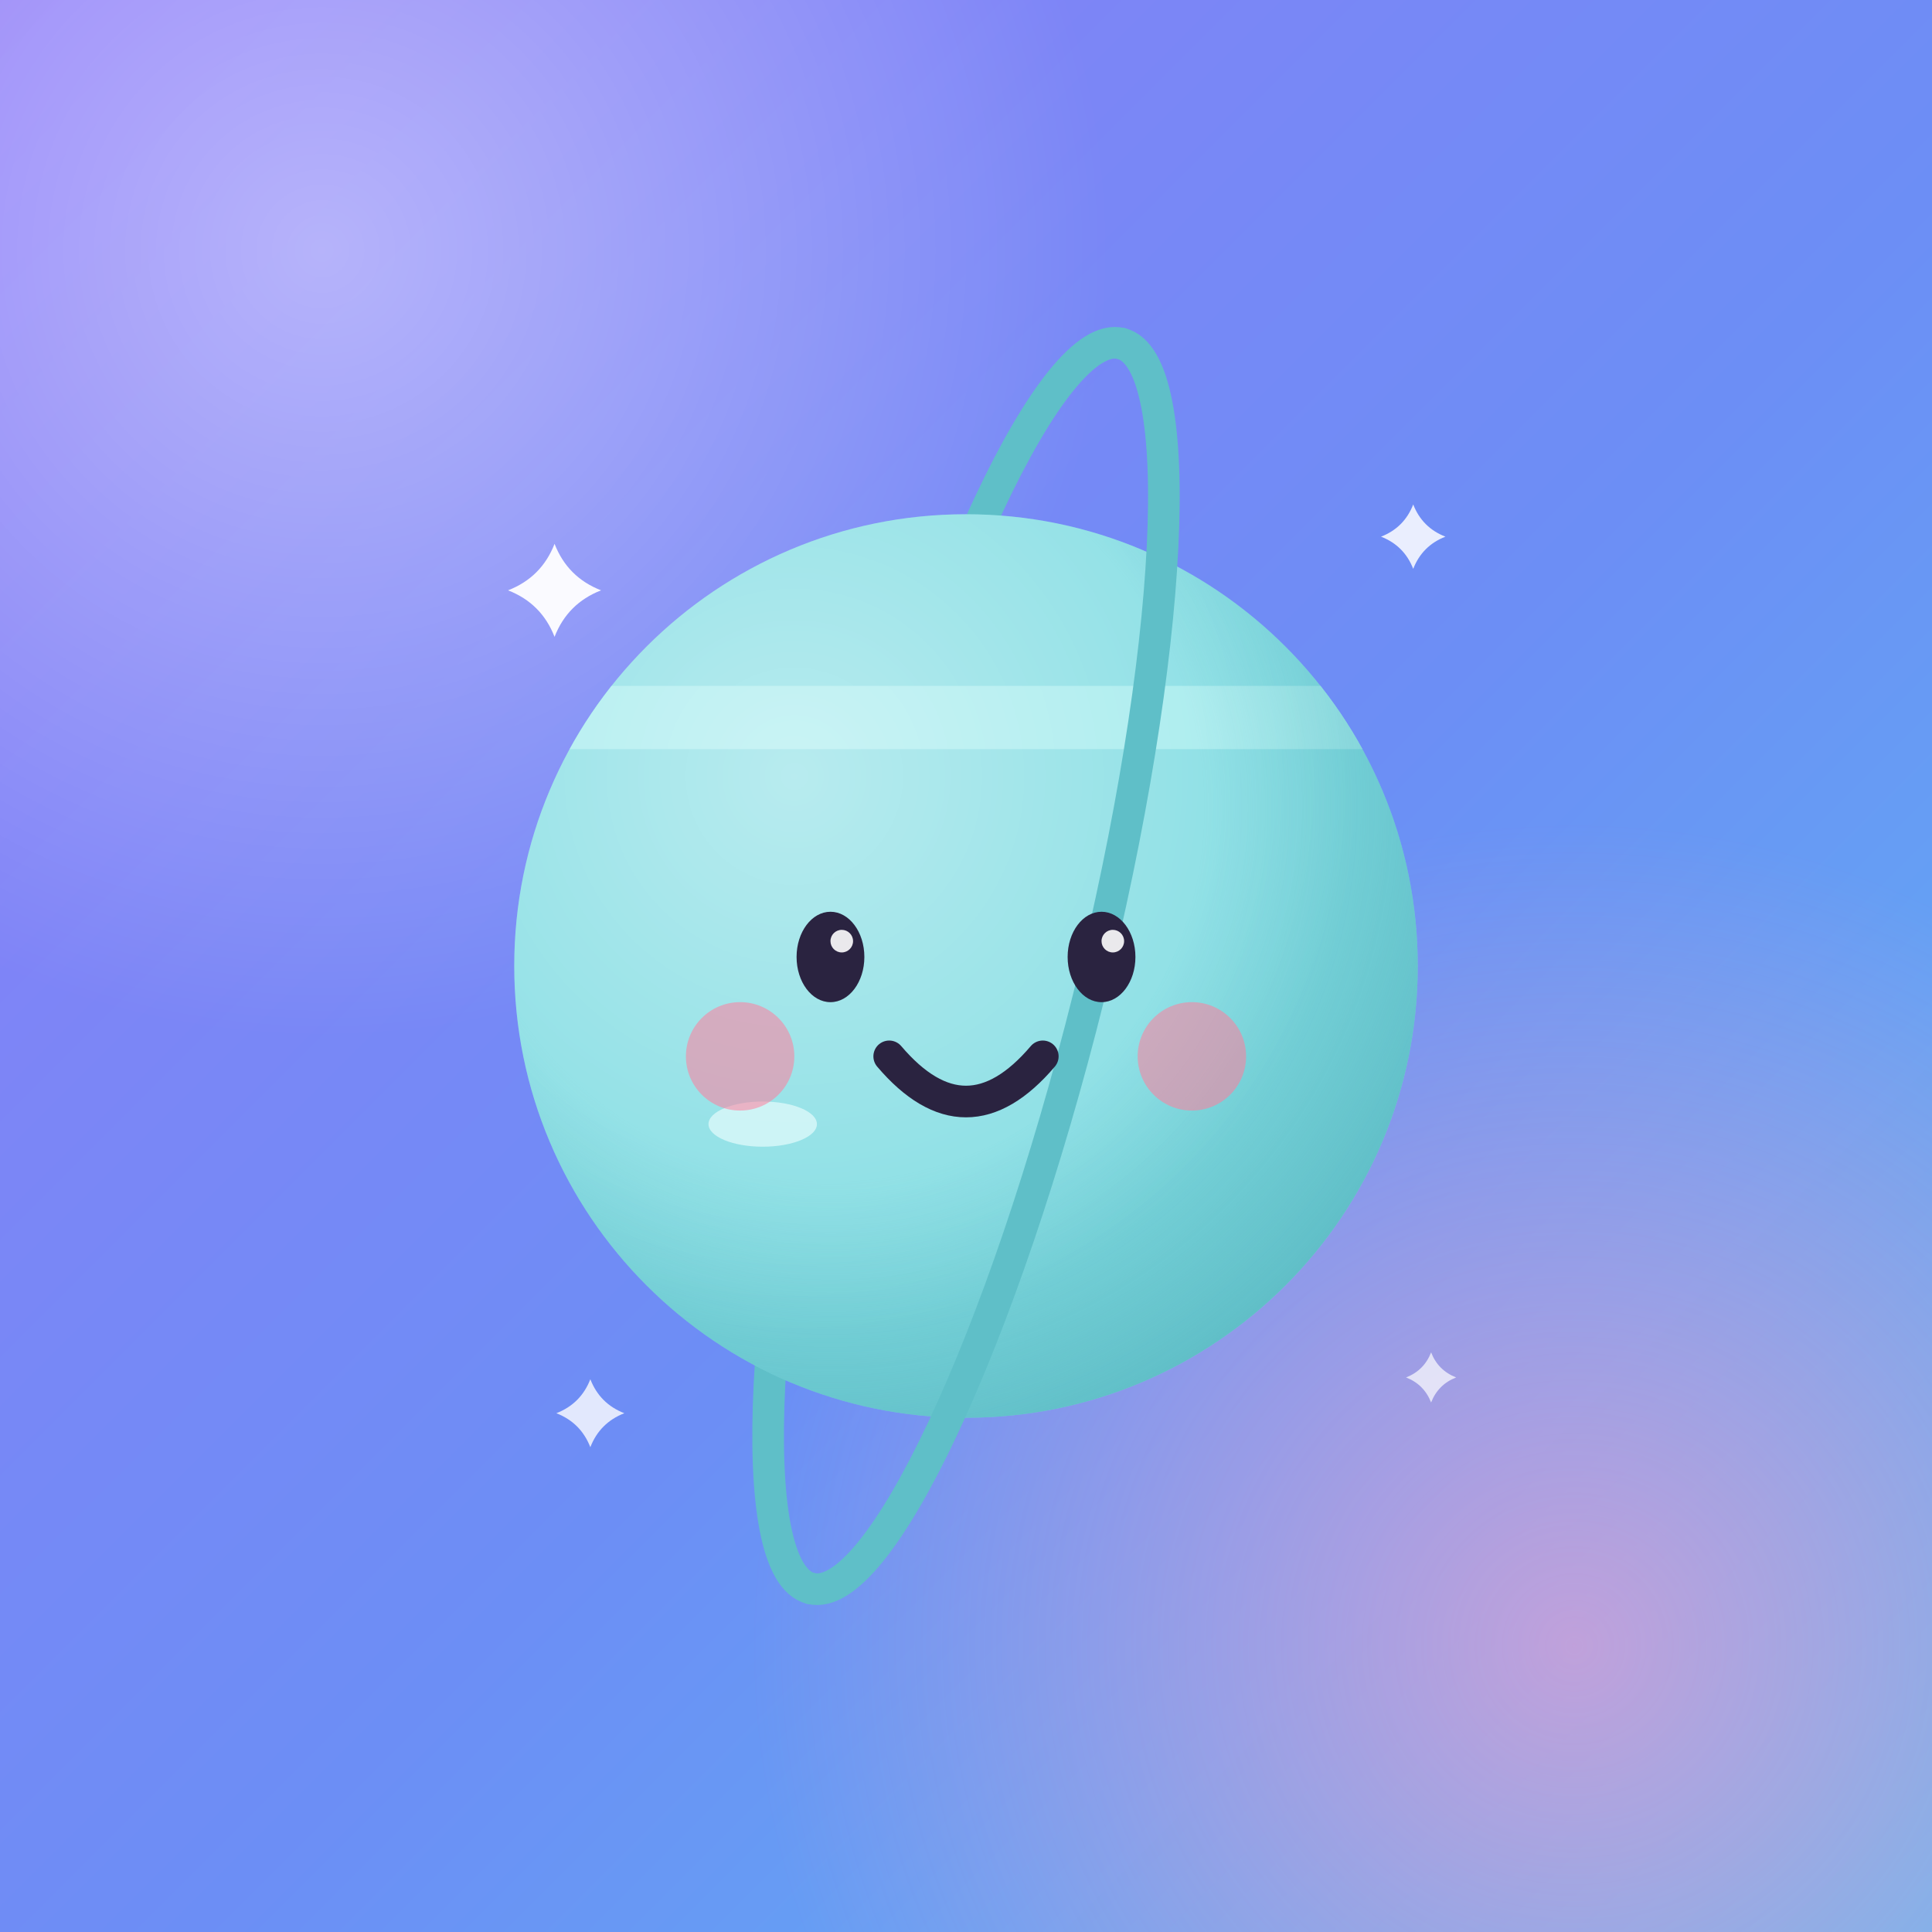
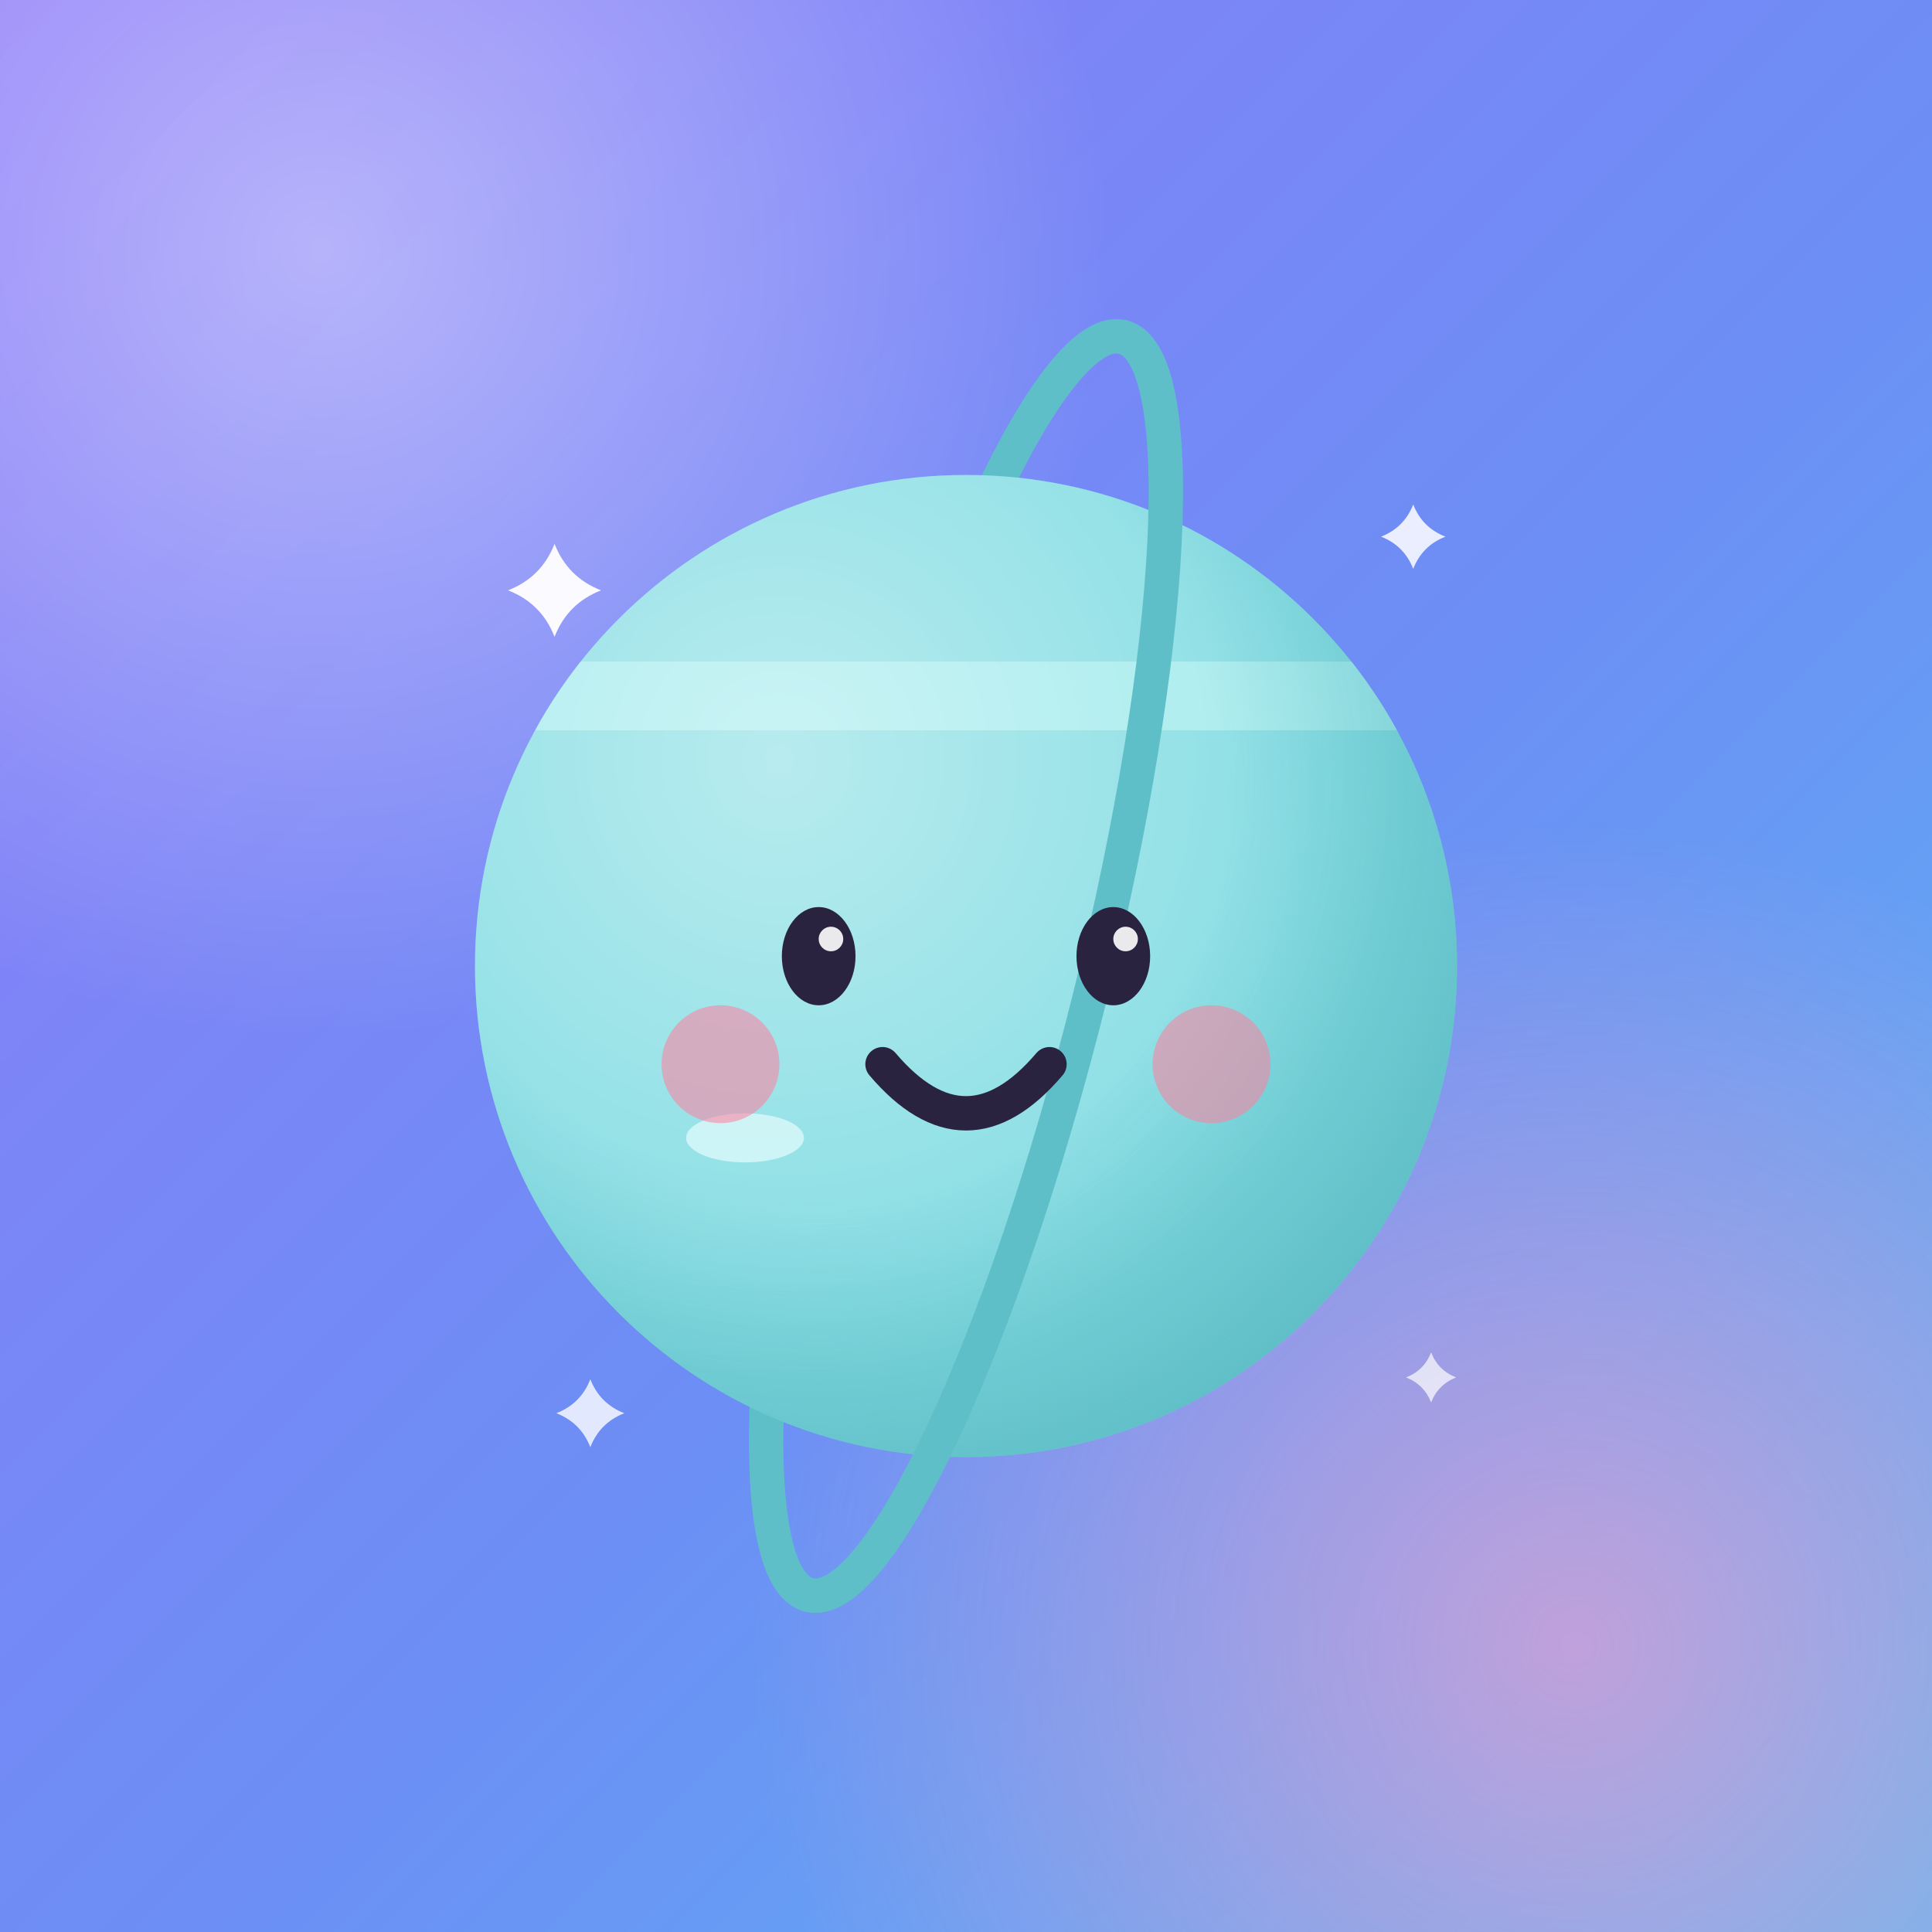
<svg xmlns="http://www.w3.org/2000/svg" viewBox="0 0 108 108">
  <defs>
    <linearGradient id="bg" x1="0" y1="0" x2="108" y2="108" gradientUnits="userSpaceOnUse">
      <stop offset="0" stop-color="#8E7CF8" />
      <stop offset=".55" stop-color="#6C8EF5" />
      <stop offset="1" stop-color="#5BB8F2" />
    </linearGradient>
    <radialGradient id="g1" cx="88" cy="92" r="46" gradientUnits="userSpaceOnUse">
      <stop offset="0" stop-color="#FF9CCB" stop-opacity=".6" />
      <stop offset="1" stop-color="#FF9CCB" stop-opacity="0" />
    </radialGradient>
    <radialGradient id="g2" cx="18" cy="14" r="44" gradientUnits="userSpaceOnUse">
      <stop offset="0" stop-color="#fff" stop-opacity=".4" />
      <stop offset="1" stop-color="#fff" stop-opacity="0" />
    </radialGradient>
  </defs>
  <rect width="108" height="108" fill="url(#bg)" />
  <rect width="108" height="108" fill="url(#g1)" />
  <rect width="108" height="108" fill="url(#g2)" />
  <path d="M31,30.4 Q31.728,32.272,33.6,33 Q31.728,33.728,31,35.6 Q30.272,33.728,28.4,33 Q30.272,32.272,31,30.4 Z" fill="#fff" fill-opacity="0.95" />
  <path d="M79,28.2 Q79.504,29.496,80.8,30 Q79.504,30.504,79,31.8 Q78.496,30.504,77.2,30 Q78.496,29.496,79,28.2 Z" fill="#fff" fill-opacity="0.85" />
  <path d="M33,77.1 Q33.532,78.468,34.9,79 Q33.532,79.532,33,80.9 Q32.468,79.532,31.1,79 Q32.468,78.468,33,77.1 Z" fill="#fff" fill-opacity="0.8" />
  <path d="M80,75.6 Q80.392,76.608,81.4,77 Q80.392,77.392,80,78.4 Q79.608,77.392,78.6,77 Q79.608,76.608,80,75.6 Z" fill="#fff" fill-opacity="0.7" />
  <g transform="translate(54 54) scale(1.22) translate(-54 -54)">
    <defs>
      <clipPath id="ic">
-         <path d="M33.3,54 A20.7,20.7 0 1,0 74.7,54 A20.7,20.7 0 1,0 33.3,54 Z" />
+         <path d="M31.5,54 A22.5,22.5 0 1,0 76.5,54 A22.5,22.5 0 1,0 31.5,54 Z" />
      </clipPath>
-       <radialGradient id="ih" gradientUnits="userSpaceOnUse" cx="46.134" cy="45.306" r="25.875">
+       <radialGradient id="ih" gradientUnits="userSpaceOnUse" cx="45.45" cy="44.55" r="28.125">
        <stop offset="0" stop-color="#fff" stop-opacity=".42" />
        <stop offset="1" stop-color="#fff" stop-opacity="0" />
      </radialGradient>
-       <radialGradient id="is" gradientUnits="userSpaceOnUse" cx="47.79" cy="46.755" r="31.05">
+       <radialGradient id="is" gradientUnits="userSpaceOnUse" cx="47.25" cy="46.125" r="33.75">
        <stop offset=".55" stop-color="#3FA3AE" stop-opacity="0" />
        <stop offset="1" stop-color="#3FA3AE" stop-opacity=".55" />
      </radialGradient>
    </defs>
-     <path d="M61.111,25.479 A29.394,5.796 -76 0,0 46.889,82.521" fill="none" stroke="#5FBFC8" stroke-opacity="1" stroke-width="1.449" stroke-linecap="round" />
+     <path d="M61.185,25.182 A29.7,5.85 -76 0,0 46.815,82.818" fill="none" stroke="#5FBFC8" stroke-opacity="1" stroke-width="1.575" stroke-linecap="round" />
    <g clip-path="url(#ic)">
-       <path d="M33.3,54 A20.7,20.7 0 1,0 74.7,54 A20.7,20.7 0 1,0 33.3,54 Z" fill="#84DDE3" />
-       <path d="M42.201,61.245 A2.484,1.035 0 1,0 47.169,61.245 A2.484,1.035 0 1,0 42.201,61.245 Z" fill="#D4F7F8" fill-opacity="0.8" />
-       <path d="M4.32,41.166 L103.68,41.166 L103.68,44.064 L4.32,44.064 Z" fill="#A8ECEF" fill-opacity="0.9" />
-       <path d="M33.3,54 A20.7,20.7 0 1,0 74.7,54 A20.7,20.7 0 1,0 33.3,54 Z" fill="url(#is)" />
-       <path d="M33.3,54 A20.7,20.7 0 1,0 74.7,54 A20.7,20.7 0 1,0 33.3,54 Z" fill="url(#ih)" />
+       <path d="M31.5,54 A22.5,22.5 0 1,0 76.5,54 A22.5,22.5 0 1,0 31.5,54 Z" fill="#84DDE3" />
+       <path d="M41.175,61.875 A2.7,1.125 0 1,0 46.575,61.875 A2.7,1.125 0 1,0 41.175,61.875 Z" fill="#D4F7F8" fill-opacity="0.8" />
+       <path d="M0,40.05 L108,40.05 L108,43.2 L0,43.2 Z" fill="#A8ECEF" fill-opacity="0.9" />
+       <path d="M31.5,54 A22.5,22.5 0 1,0 76.5,54 A22.5,22.5 0 1,0 31.5,54 Z" fill="url(#is)" />
+       <path d="M31.5,54 A22.5,22.5 0 1,0 76.5,54 A22.5,22.5 0 1,0 31.5,54 Z" fill="url(#ih)" />
    </g>
-     <path d="M61.111,25.479 A29.394,5.796 -76 0,1 46.889,82.521" fill="none" stroke="#5FBFC8" stroke-opacity="1" stroke-width="1.449" stroke-linecap="round" />
-     <path d="M46.237,53.586 A1.552,2.07 0 1,0 49.343,53.586 A1.552,2.07 0 1,0 46.237,53.586 Z" fill="#2A2340" />
-     <path d="M47.79,52.861 A0.517,0.517 0 1,0 48.825,52.861 A0.517,0.517 0 1,0 47.79,52.861 Z" fill="#fff" fill-opacity="0.9" />
-     <path d="M58.657,53.586 A1.552,2.07 0 1,0 61.763,53.586 A1.552,2.07 0 1,0 58.657,53.586 Z" fill="#2A2340" />
-     <path d="M60.21,52.861 A0.517,0.517 0 1,0 61.245,52.861 A0.517,0.517 0 1,0 60.21,52.861 Z" fill="#fff" fill-opacity="0.9" />
-     <path d="M41.166,58.14 A2.484,2.484 0 1,0 46.134,58.14 A2.484,2.484 0 1,0 41.166,58.14 Z" fill="#FF7E9D" fill-opacity="0.55" />
-     <path d="M61.866,58.14 A2.484,2.484 0 1,0 66.834,58.14 A2.484,2.484 0 1,0 61.866,58.14 Z" fill="#FF7E9D" fill-opacity="0.55" />
-     <path d="M50.481,58.14 Q54,62.28,57.519,58.14" fill="none" stroke="#2A2340" stroke-width="1.449" stroke-linecap="round" />
+     <path d="M61.185,25.182 A29.7,5.85 -76 0,1 46.815,82.818" fill="none" stroke="#5FBFC8" stroke-opacity="1" stroke-width="1.575" stroke-linecap="round" />
+     <path d="M45.562,53.55 A1.688,2.25 0 1,0 48.938,53.55 A1.688,2.25 0 1,0 45.562,53.55 Z" fill="#2A2340" />
+     <path d="M47.25,52.763 A0.562,0.562 0 1,0 48.375,52.763 A0.562,0.562 0 1,0 47.25,52.763 Z" fill="#fff" fill-opacity="0.9" />
+     <path d="M59.062,53.55 A1.688,2.25 0 1,0 62.438,53.55 A1.688,2.25 0 1,0 59.062,53.55 Z" fill="#2A2340" />
+     <path d="M60.75,52.763 A0.562,0.562 0 1,0 61.875,52.763 A0.562,0.562 0 1,0 60.75,52.763 Z" fill="#fff" fill-opacity="0.9" />
+     <path d="M40.05,58.5 A2.7,2.7 0 1,0 45.45,58.5 A2.7,2.7 0 1,0 40.05,58.5 Z" fill="#FF7E9D" fill-opacity="0.55" />
+     <path d="M62.55,58.5 A2.7,2.7 0 1,0 67.95,58.5 A2.7,2.7 0 1,0 62.55,58.5 Z" fill="#FF7E9D" fill-opacity="0.55" />
+     <path d="M50.175,58.5 Q54,63,57.825,58.5" fill="none" stroke="#2A2340" stroke-width="1.575" stroke-linecap="round" />
  </g>
</svg>
